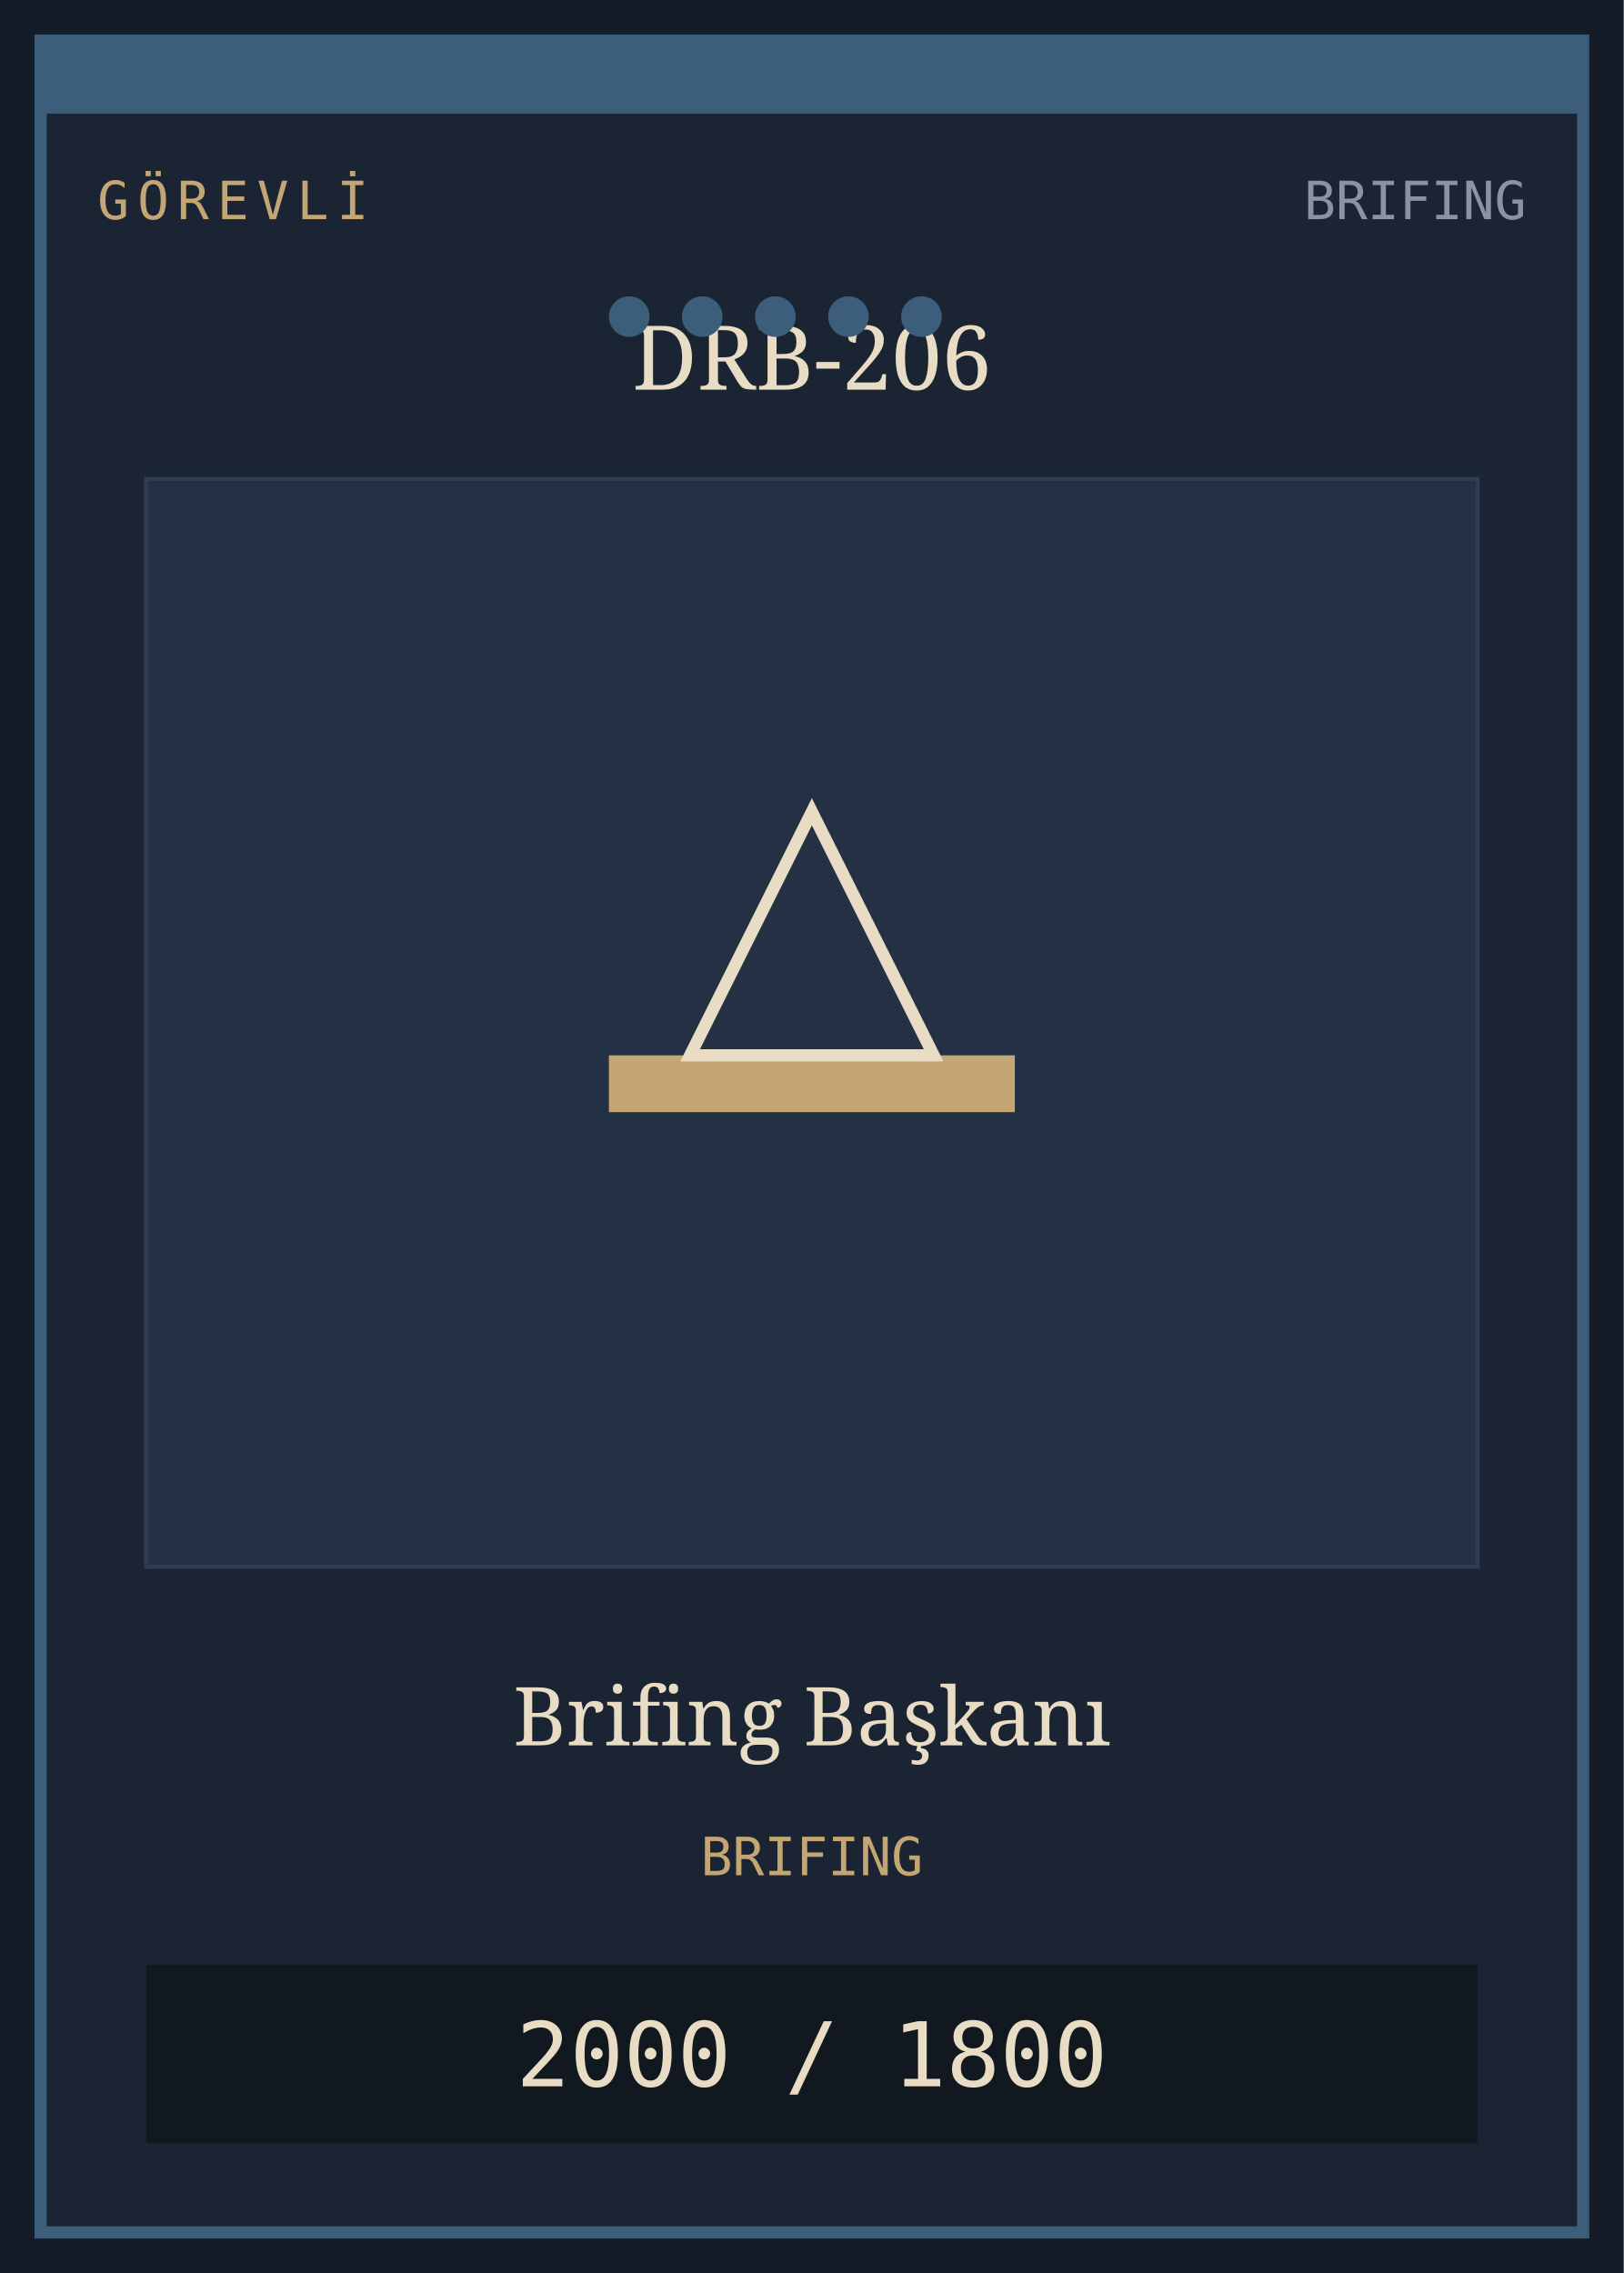
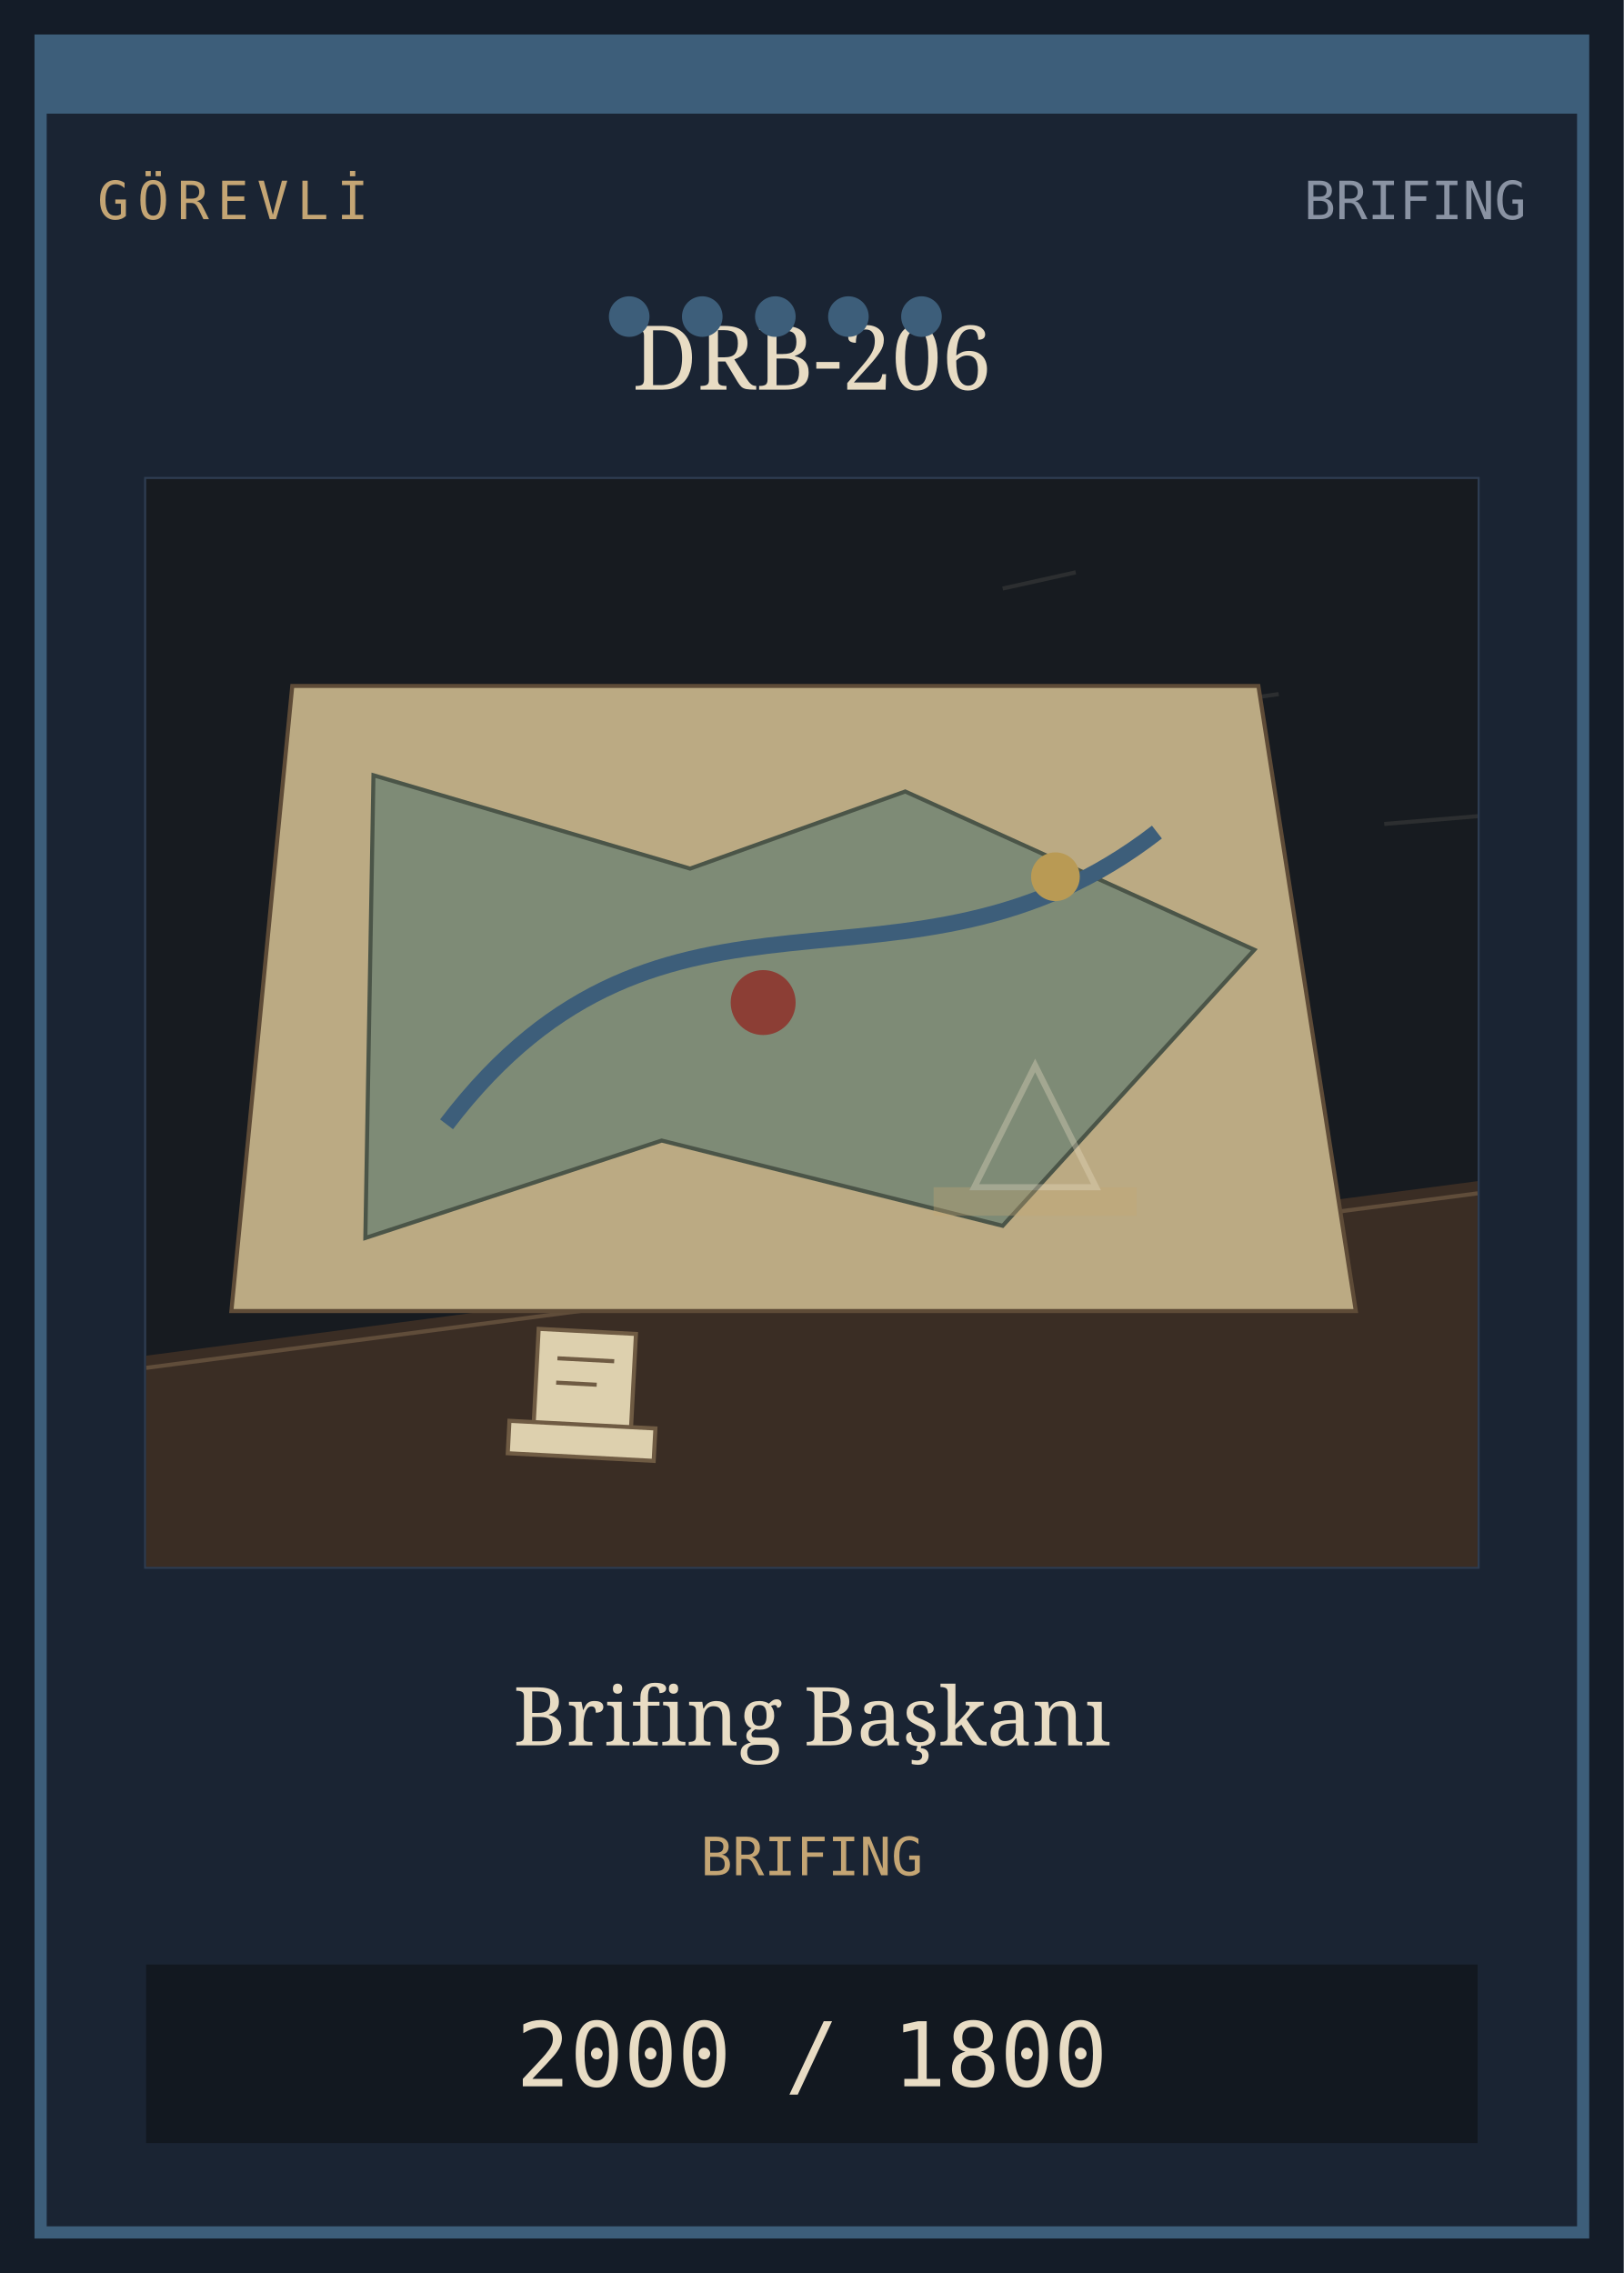
<svg xmlns="http://www.w3.org/2000/svg" viewBox="0 0 400 560" width="400" height="560">
+   <defs>
+     <clipPath id="scene">
+       <rect x="36" y="118" width="328" height="268" />
+     </clipPath>
+   </defs>
  <rect width="400" height="560" fill="#141c28" />
  <rect x="10" y="10" width="380" height="540" fill="#1a2433" stroke="#3d5e7a" stroke-width="3" />
  <rect x="10" y="10" width="380" height="18" fill="#3d5e7a" />
  <text x="24" y="54" fill="#c4a574" font-family="ui-monospace,monospace" font-size="13" letter-spacing="2">GÖREVLİ</text>
  <text x="376" y="54" text-anchor="end" fill="#8a93a3" font-family="ui-monospace,monospace" font-size="13">BRIFING</text>
  <text x="200" y="96" text-anchor="middle" fill="#e8dcc4" font-family="Georgia,serif" font-size="22">DRB-206</text>
  <circle cx="155" cy="78" r="5" fill="#3d5e7a" />
  <circle cx="173" cy="78" r="5" fill="#3d5e7a" />
  <circle cx="191" cy="78" r="5" fill="#3d5e7a" />
  <circle cx="209" cy="78" r="5" fill="#3d5e7a" />
  <circle cx="227" cy="78" r="5" fill="#3d5e7a" />
  <rect x="36" y="118" width="328" height="268" fill="#243044" stroke="#2e3d52" stroke-width="1" />
-   <rect x="150" y="260" width="100" height="14" fill="#c4a574" />
-   <polygon points="170,260 200,200 230,260" fill="none" stroke="#e8dcc4" stroke-width="3" />
+   <g clip-path="url(#scene)">
+     <rect x="36" y="118" width="328" height="268" fill="#171b20" />
+     <path d="M36 334 L364 291 V386 H36Z" fill="#3a2d24" />
+     <path d="M36 337 L364 294" stroke="#8f7355" opacity=".45" />
+     <path d="M247 145 l18 -4" stroke="#eadfbe" opacity=".10" />
+     <path d="M294 174 l21 -3" stroke="#eadfbe" opacity=".10" />
+     <path d="M341 203 l24 -2" stroke="#eadfbe" opacity=".10" />
+     <path d="M88 232 l27 -1" stroke="#eadfbe" opacity=".10" />
+     <path d="M135 261 l30 0" stroke="#eadfbe" opacity=".10" />
+     <path d="M182 290 l33 1" stroke="#eadfbe" opacity=".10" />
+     <path d="M229 319 l36 2" stroke="#eadfbe" opacity=".10" />
+     <path d="M72 169h238l24 154H57Z" fill="#bbaa83" stroke="#5e4b37" />
+     <path d="M92 191l78 23 53-19 86 39-62 68-84-21-73 24Z" fill="#7e8b76" stroke="#4b5548" />
+     <path d="M110 277c54-71 113-24 175-72" fill="none" stroke="#3d5e7a" stroke-width="4" />
+     <circle cx="188" cy="247" r="8" fill="#8c3e35" />
+     <circle cx="260" cy="216" r="6" fill="#b99a54" />
+     <g transform="translate(144 341) rotate(3)">
+       <path d="M-18 10h36v8h-36zM-12 10v-23h24v23" fill="#ddd0ae" stroke="#6f5b43" />
+       <path d="M-7-6h14M-7 0h10" stroke="#6f5b43" />
+     </g>
+     <g opacity=".35" transform="scale(.5) translate(310 325)">
+       <rect x="150" y="260" width="100" height="14" fill="#c4a574" />
+       <polygon points="170,260 200,200 230,260" fill="none" stroke="#e8dcc4" stroke-width="3" />
+     </g>
+   </g>
  <text x="200" y="430" text-anchor="middle" fill="#e8dcc4" font-family="Georgia,serif" font-size="20">Brifing Başkanı</text>
  <text x="200" y="462" text-anchor="middle" fill="#c4a574" font-family="ui-monospace,monospace" font-size="13">BRIFING</text>
  <rect x="36" y="484" width="328" height="44" fill="#121820" />
  <text x="200" y="514" text-anchor="middle" fill="#e8dcc4" font-family="ui-monospace,monospace" font-size="22">2000 / 1800</text>
</svg>
